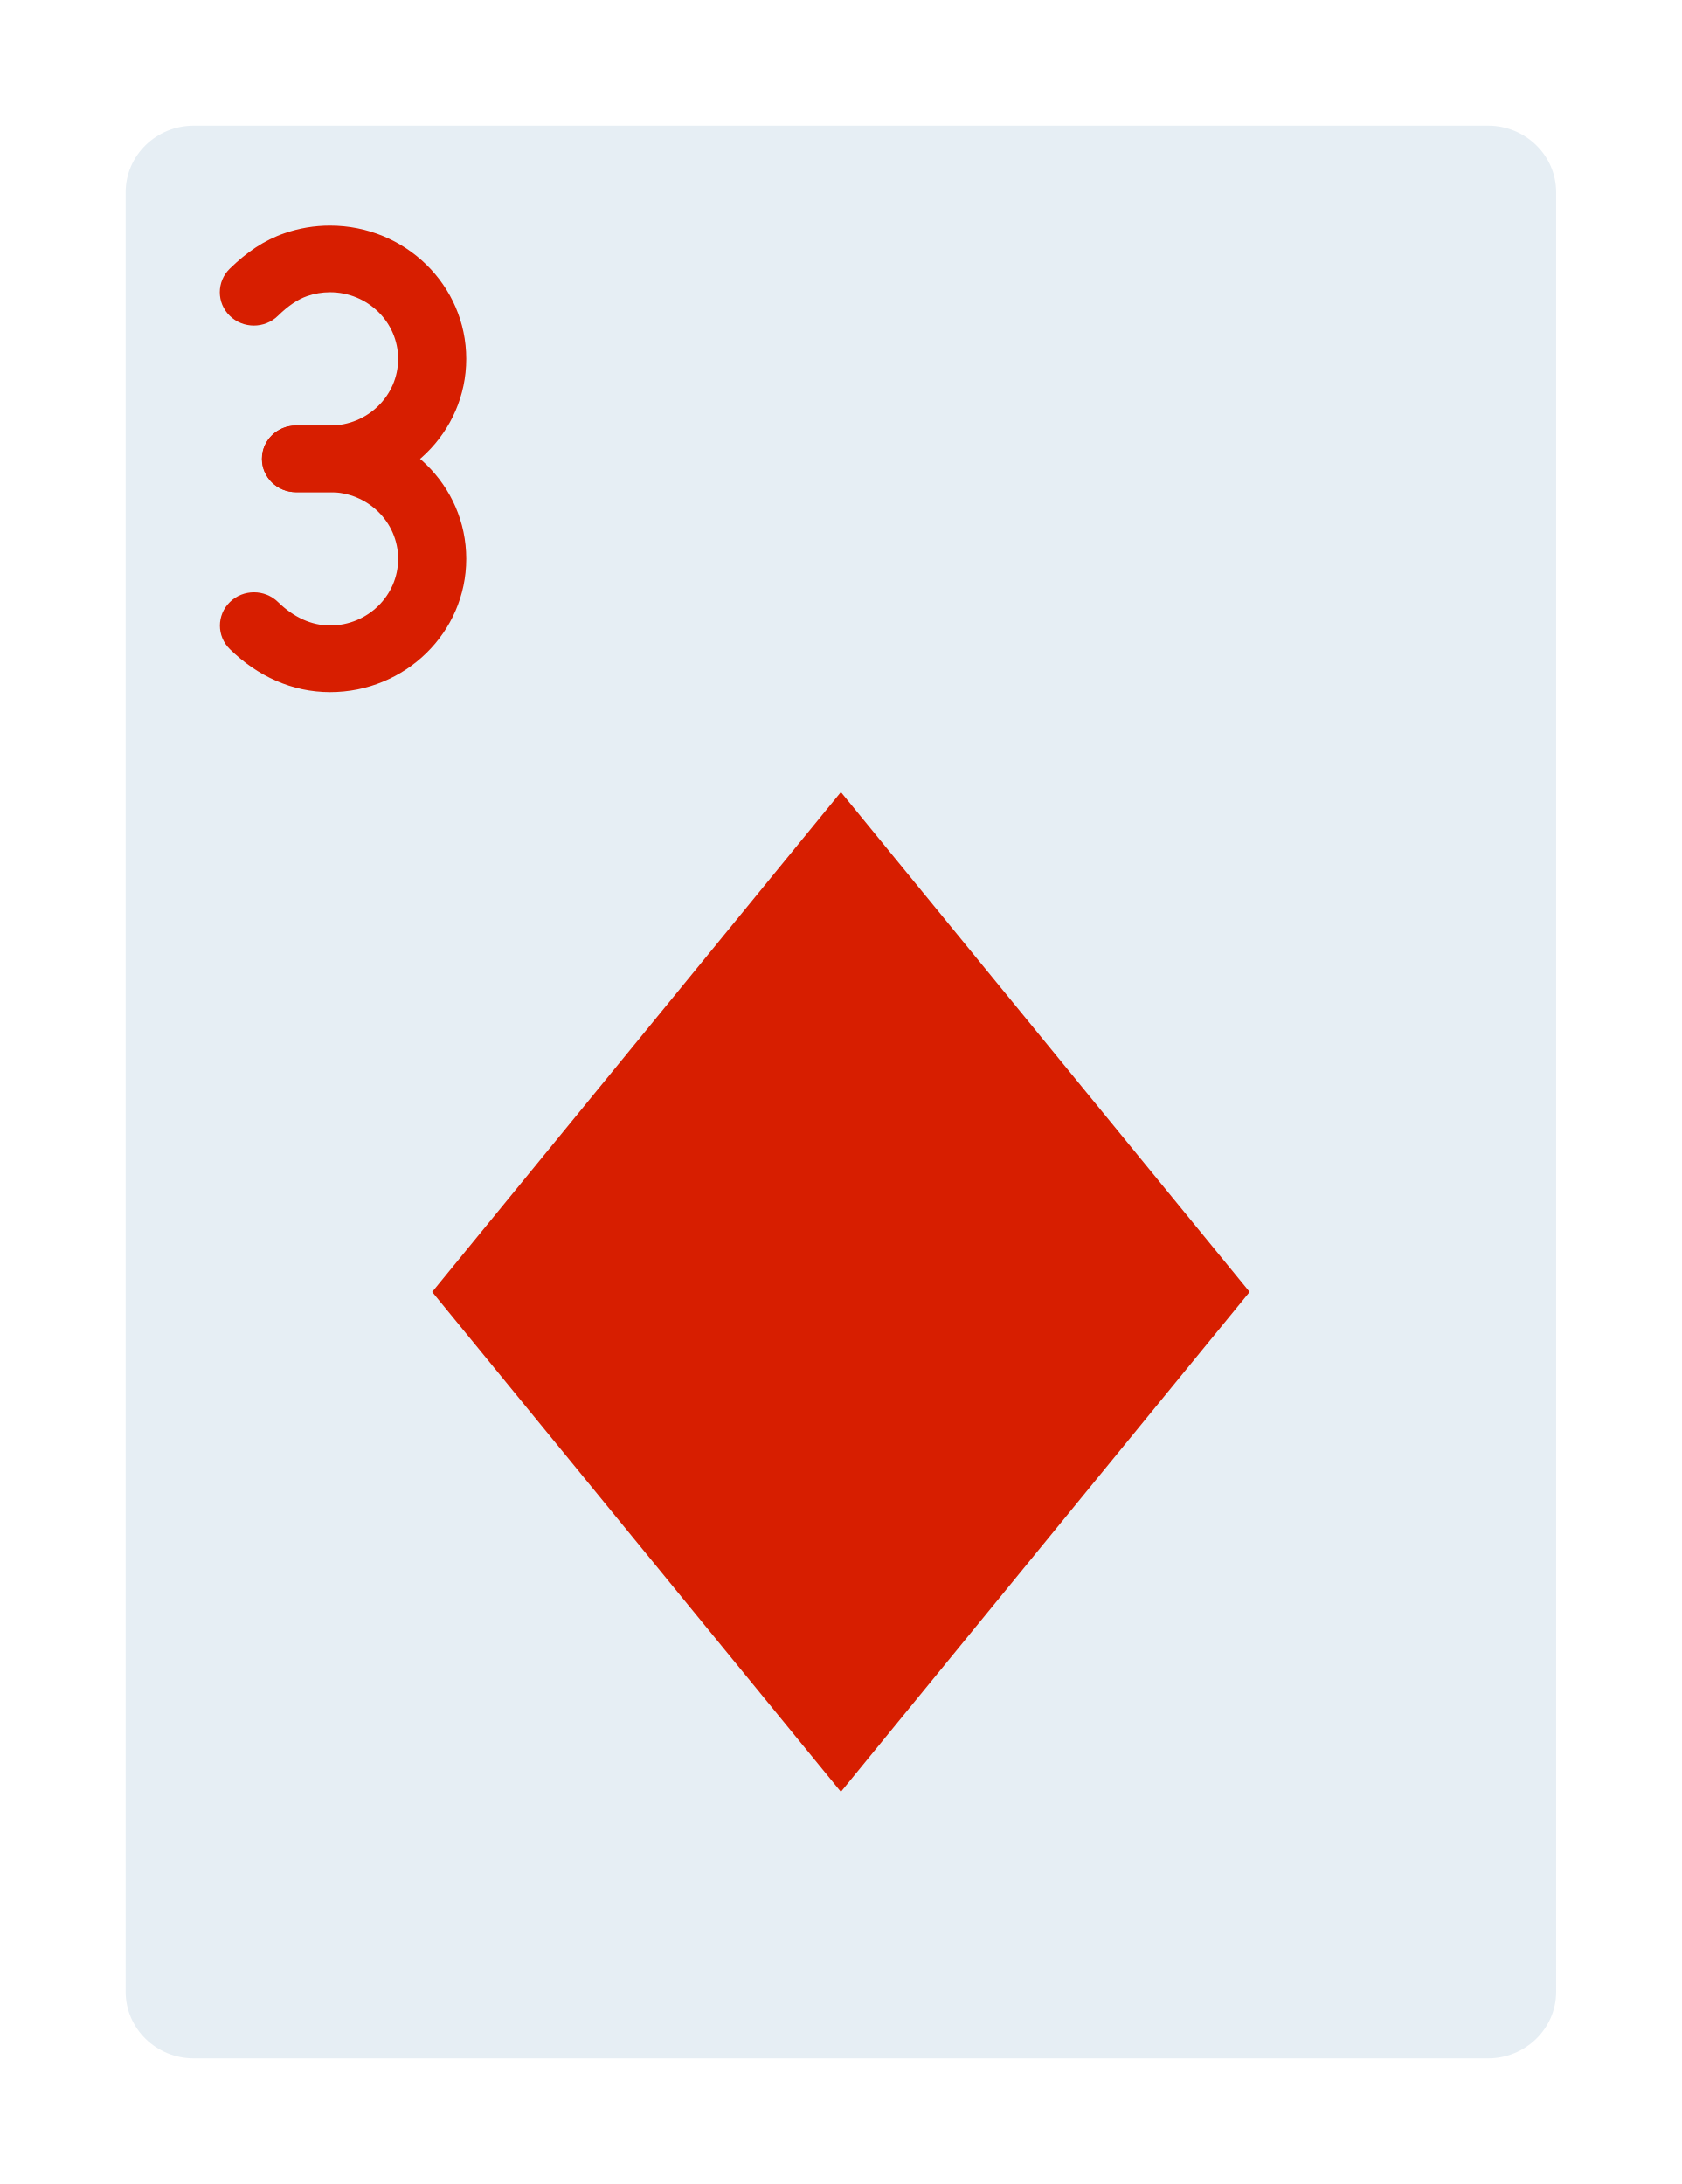
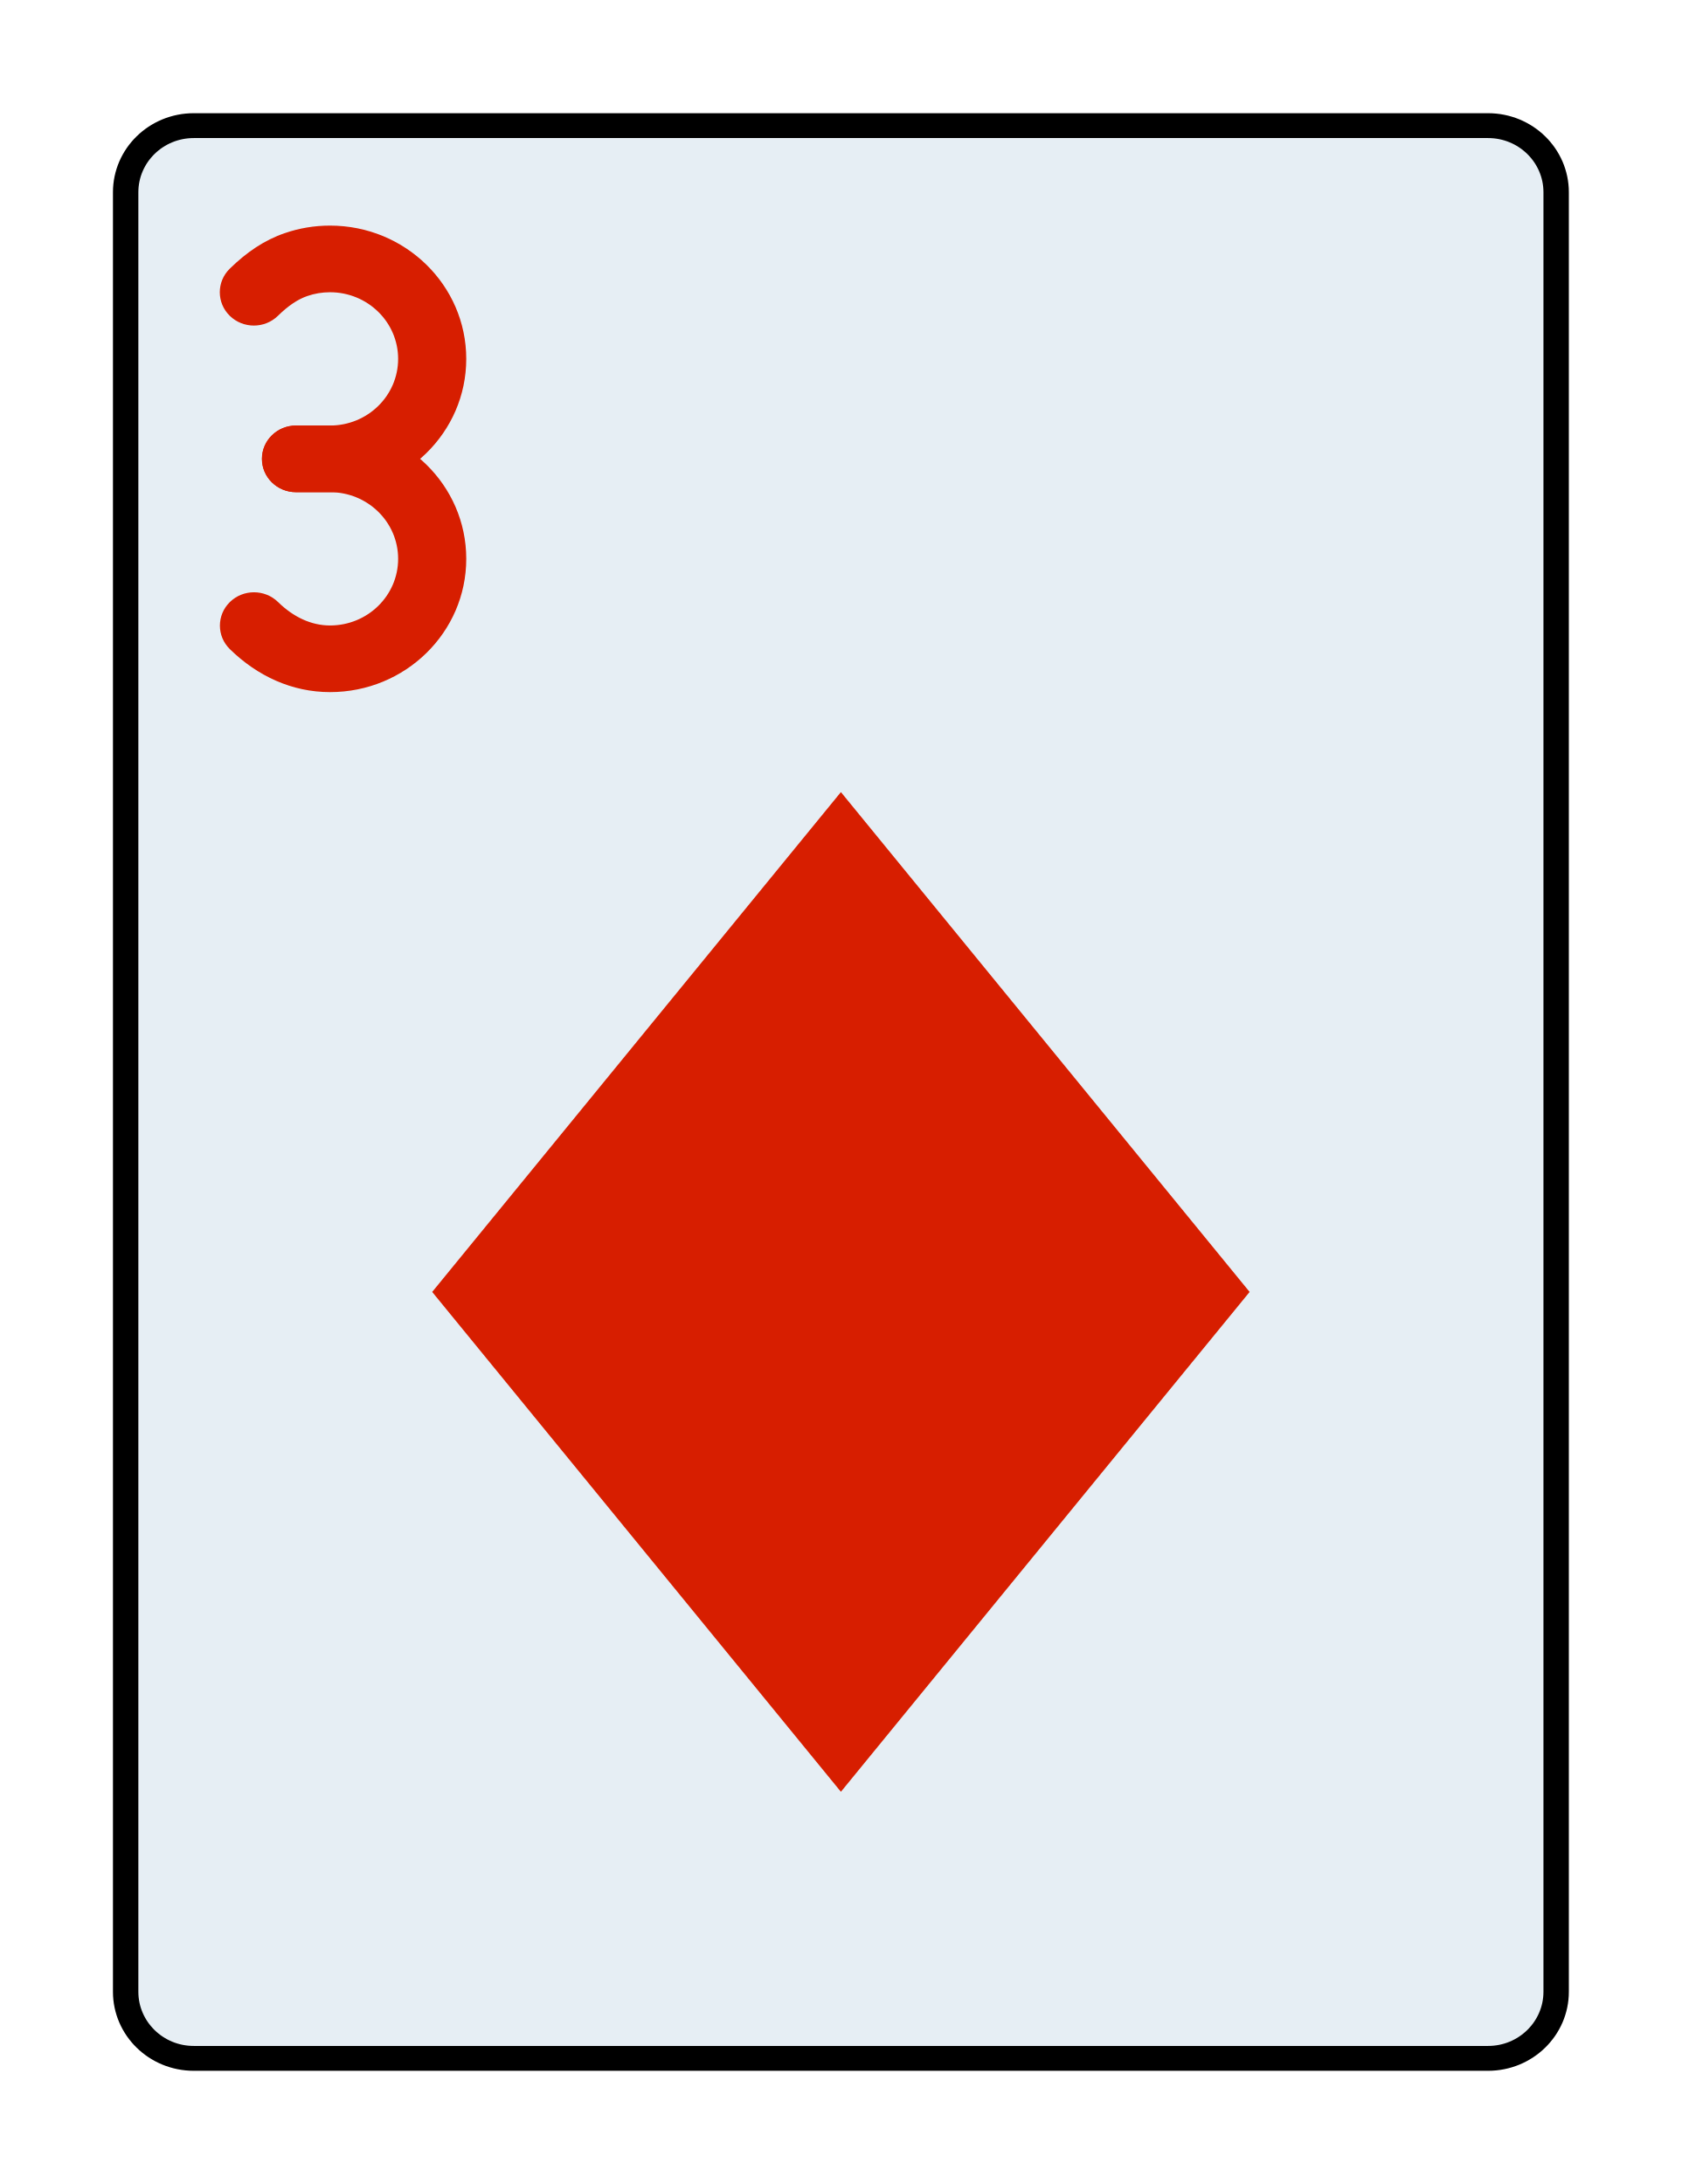
<svg xmlns="http://www.w3.org/2000/svg" version="1.1" id="Layer_1" x="0px" y="0px" viewBox="0 0 87 113" xml:space="preserve" width="87" height="113">
  <defs id="defs47" />
  <g id="g12" transform="matrix(0.1995911,0,0,0.1953125,-7.595324,6.5)">
-     <path style="fill:#e6eef4" d="M 423.724,0 H 88.276 C 78.522,0 70.621,7.901 70.621,17.655 v 476.69 c 0,9.754 7.901,17.655 17.655,17.655 h 335.448 c 9.754,0 17.655,-7.901 17.655,-17.655 V 17.655 C 441.379,7.901 433.479,0 423.724,0" id="path2" />
+     <path style="fill:#e6eef4;stroke:#000000;stroke-opacity:1;stroke-width:6.584;stroke-miterlimit:4;stroke-dasharray:none" d="M 423.724,0 H 88.276 C 78.522,0 70.621,7.901 70.621,17.655 v 476.69 c 0,9.754 7.901,17.655 17.655,17.655 h 335.448 c 9.754,0 17.655,-7.901 17.655,-17.655 V 17.655 C 441.379,7.901 433.479,0 423.724,0" id="path2" />
    <g id="g10">
      <polygon style="fill:#d71e00" points="256,441.379 361.931,308.966 256,176.552 150.069,308.966 " id="polygon4" />
      <path style="fill:#d71e00" d="m 123.587,97.103 c 19.503,0 35.31,-15.808 35.31,-35.31 0,-19.502 -15.808,-35.31 -35.31,-35.31 -4.058,0 -8.024,0.686 -11.778,2.017 -5.252,1.849 -9.826,5.02 -14.202,9.396 -3.447,3.447 -3.447,9.037 0,12.484 3.447,3.447 9.037,3.447 12.484,0 2.652,-2.652 5.113,-4.358 7.6,-5.234 1.883,-0.668 3.854,-1.008 5.896,-1.008 9.752,0 17.655,7.903 17.655,17.655 0,9.752 -7.903,17.655 -17.655,17.655 h -8.801 c -4.875,0 -8.828,3.952 -8.828,8.828 0,4.875 3.952,8.828 8.828,8.828 h 8.801 z" id="path6" />
      <path style="fill:#d71e00" d="m 123.589,150.067 c 19.503,0 35.31,-15.808 35.31,-35.31 0,-19.502 -15.808,-35.31 -35.31,-35.31 h -8.828 c -4.875,0 -8.828,3.952 -8.828,8.828 0,4.875 3.952,8.828 8.828,8.828 h 8.828 c 9.752,0 17.655,7.903 17.655,17.655 0,9.752 -7.903,17.655 -17.655,17.655 -4.808,0 -9.446,-2.183 -13.47,-6.207 -3.447,-3.447 -9.037,-3.447 -12.484,0 -3.447,3.447 -3.447,9.037 0,12.484 7.15,7.15 16.133,11.377 25.954,11.377 z" id="path8" />
    </g>
  </g>
  <g id="g14" transform="translate(0,-399)" />
  <g id="g16" transform="translate(0,-399)" />
  <g id="g18" transform="translate(0,-399)" />
  <g id="g20" transform="translate(0,-399)" />
  <g id="g22" transform="translate(0,-399)" />
  <g id="g24" transform="translate(0,-399)" />
  <g id="g26" transform="translate(0,-399)" />
  <g id="g28" transform="translate(0,-399)" />
  <g id="g30" transform="translate(0,-399)" />
  <g id="g32" transform="translate(0,-399)" />
  <g id="g34" transform="translate(0,-399)" />
  <g id="g36" transform="translate(0,-399)" />
  <g id="g38" transform="translate(0,-399)" />
  <g id="g40" transform="translate(0,-399)" />
  <g id="g42" transform="translate(0,-399)" />
</svg>
